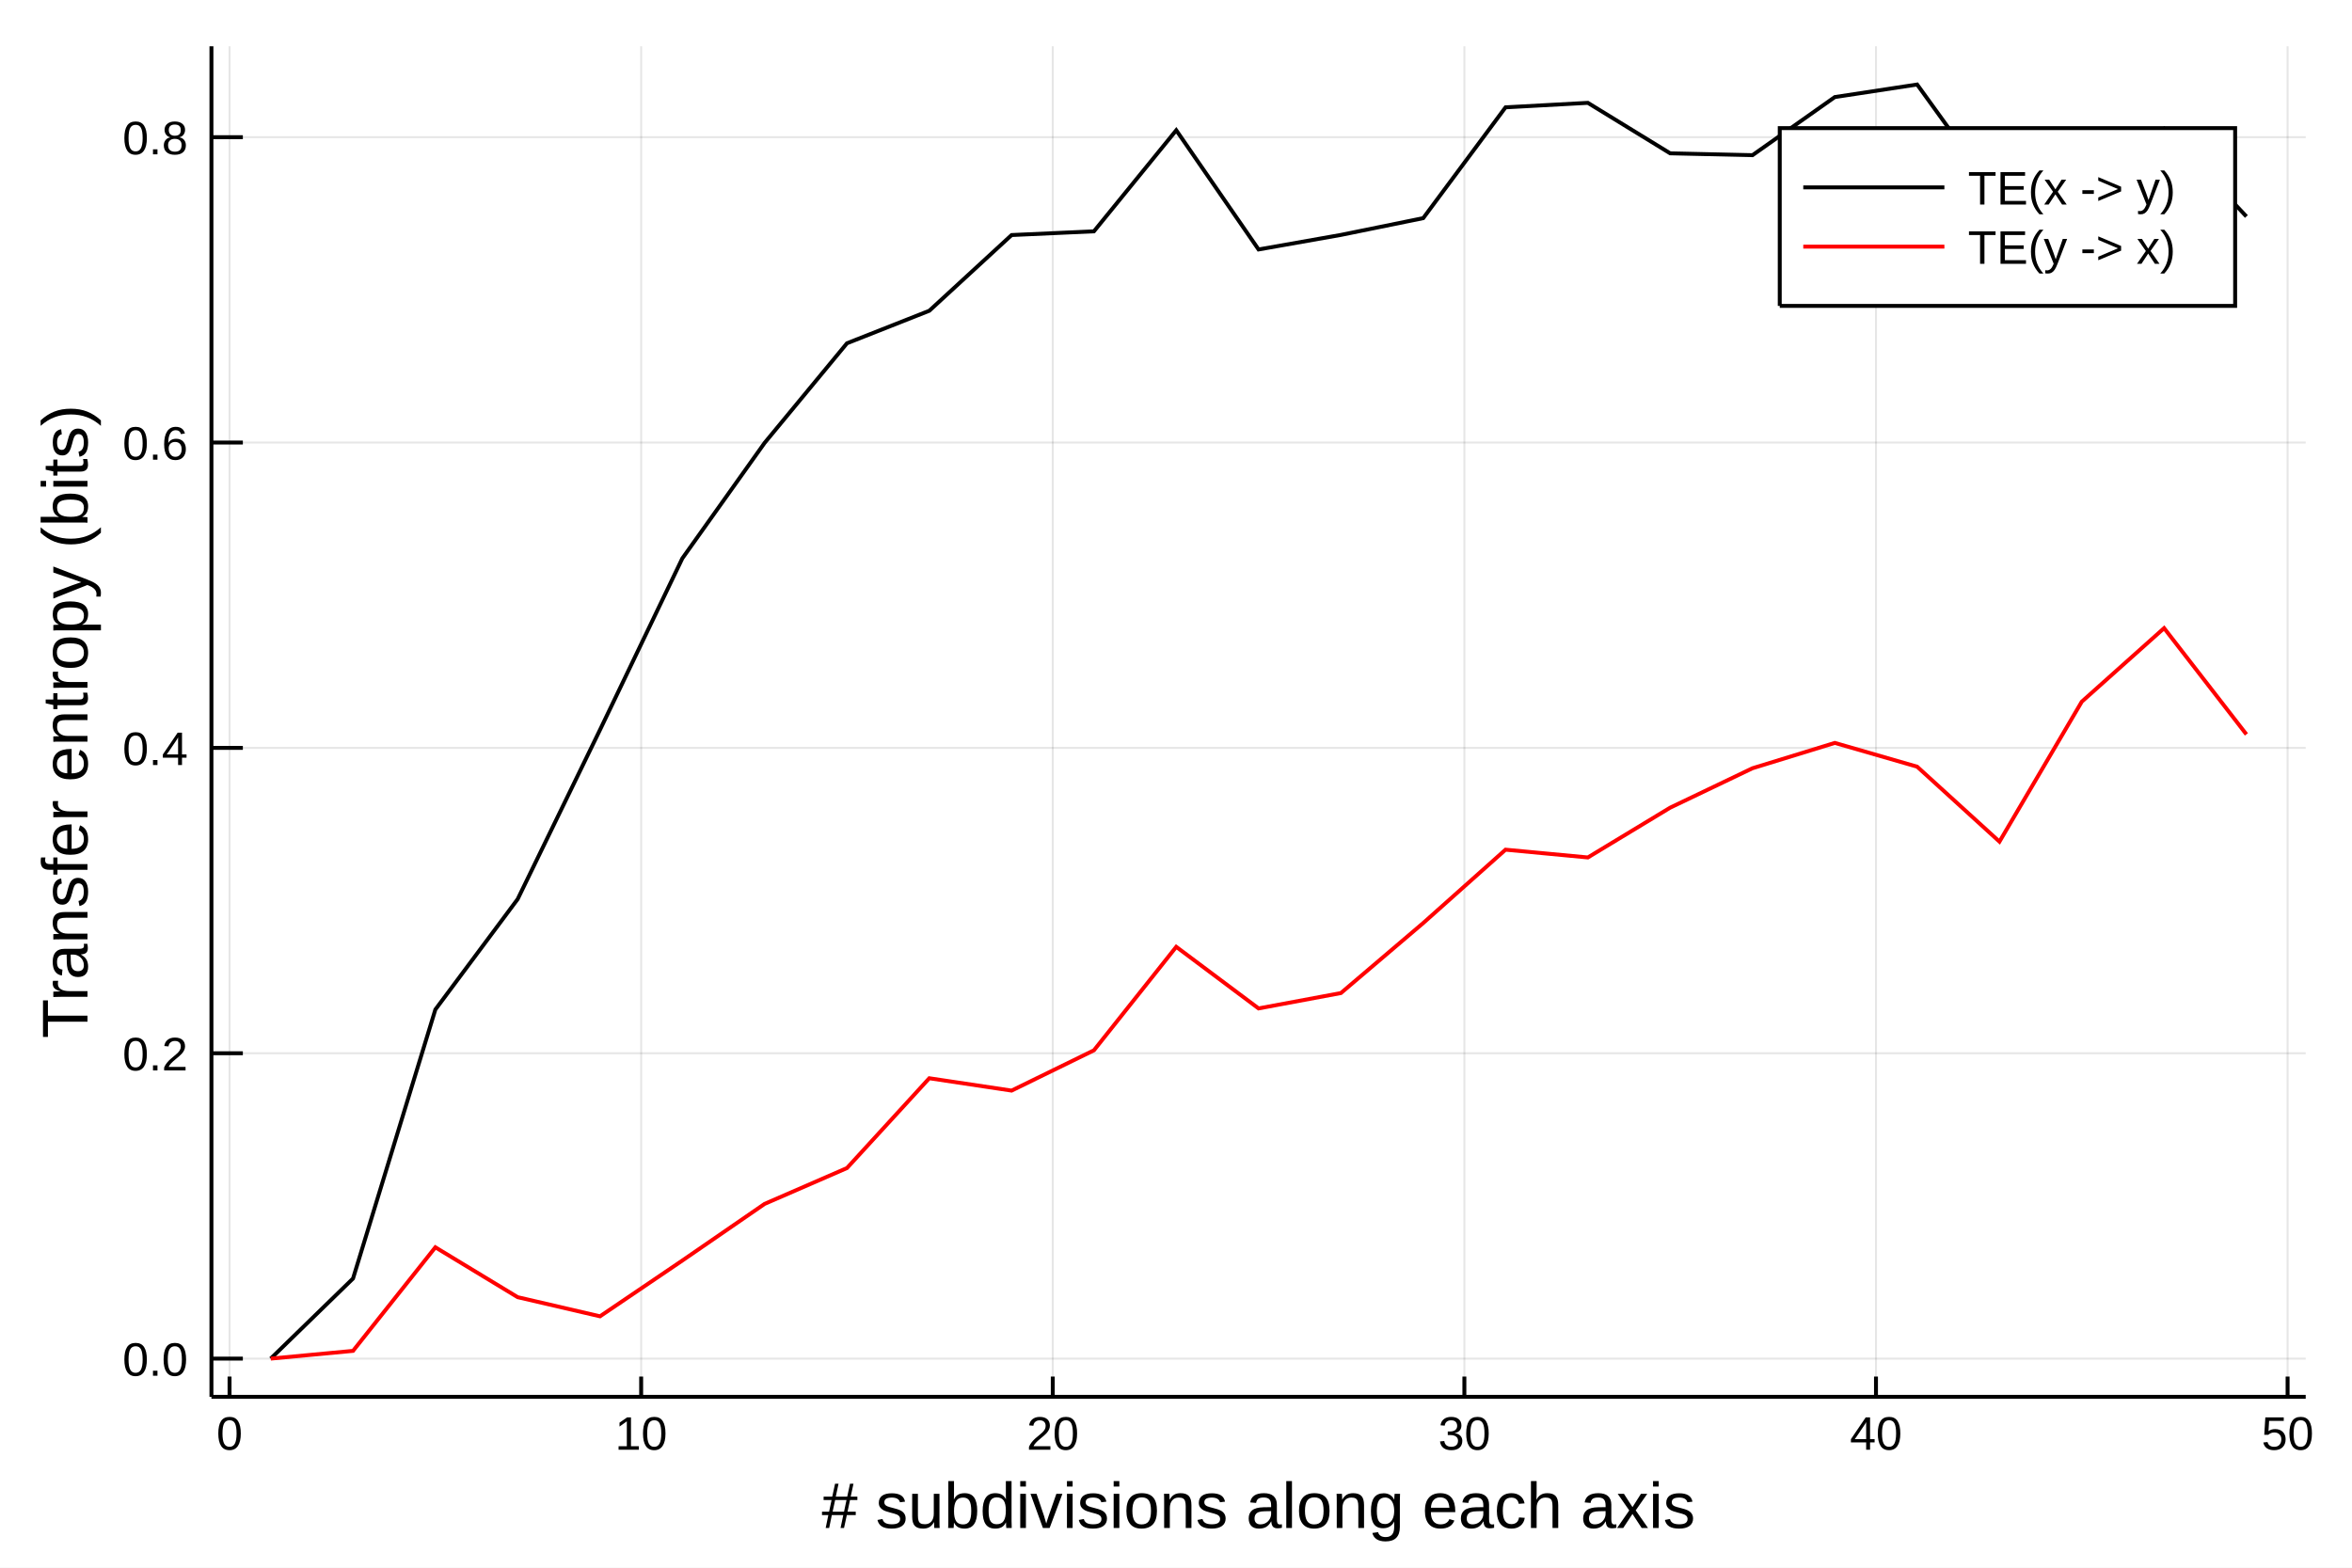
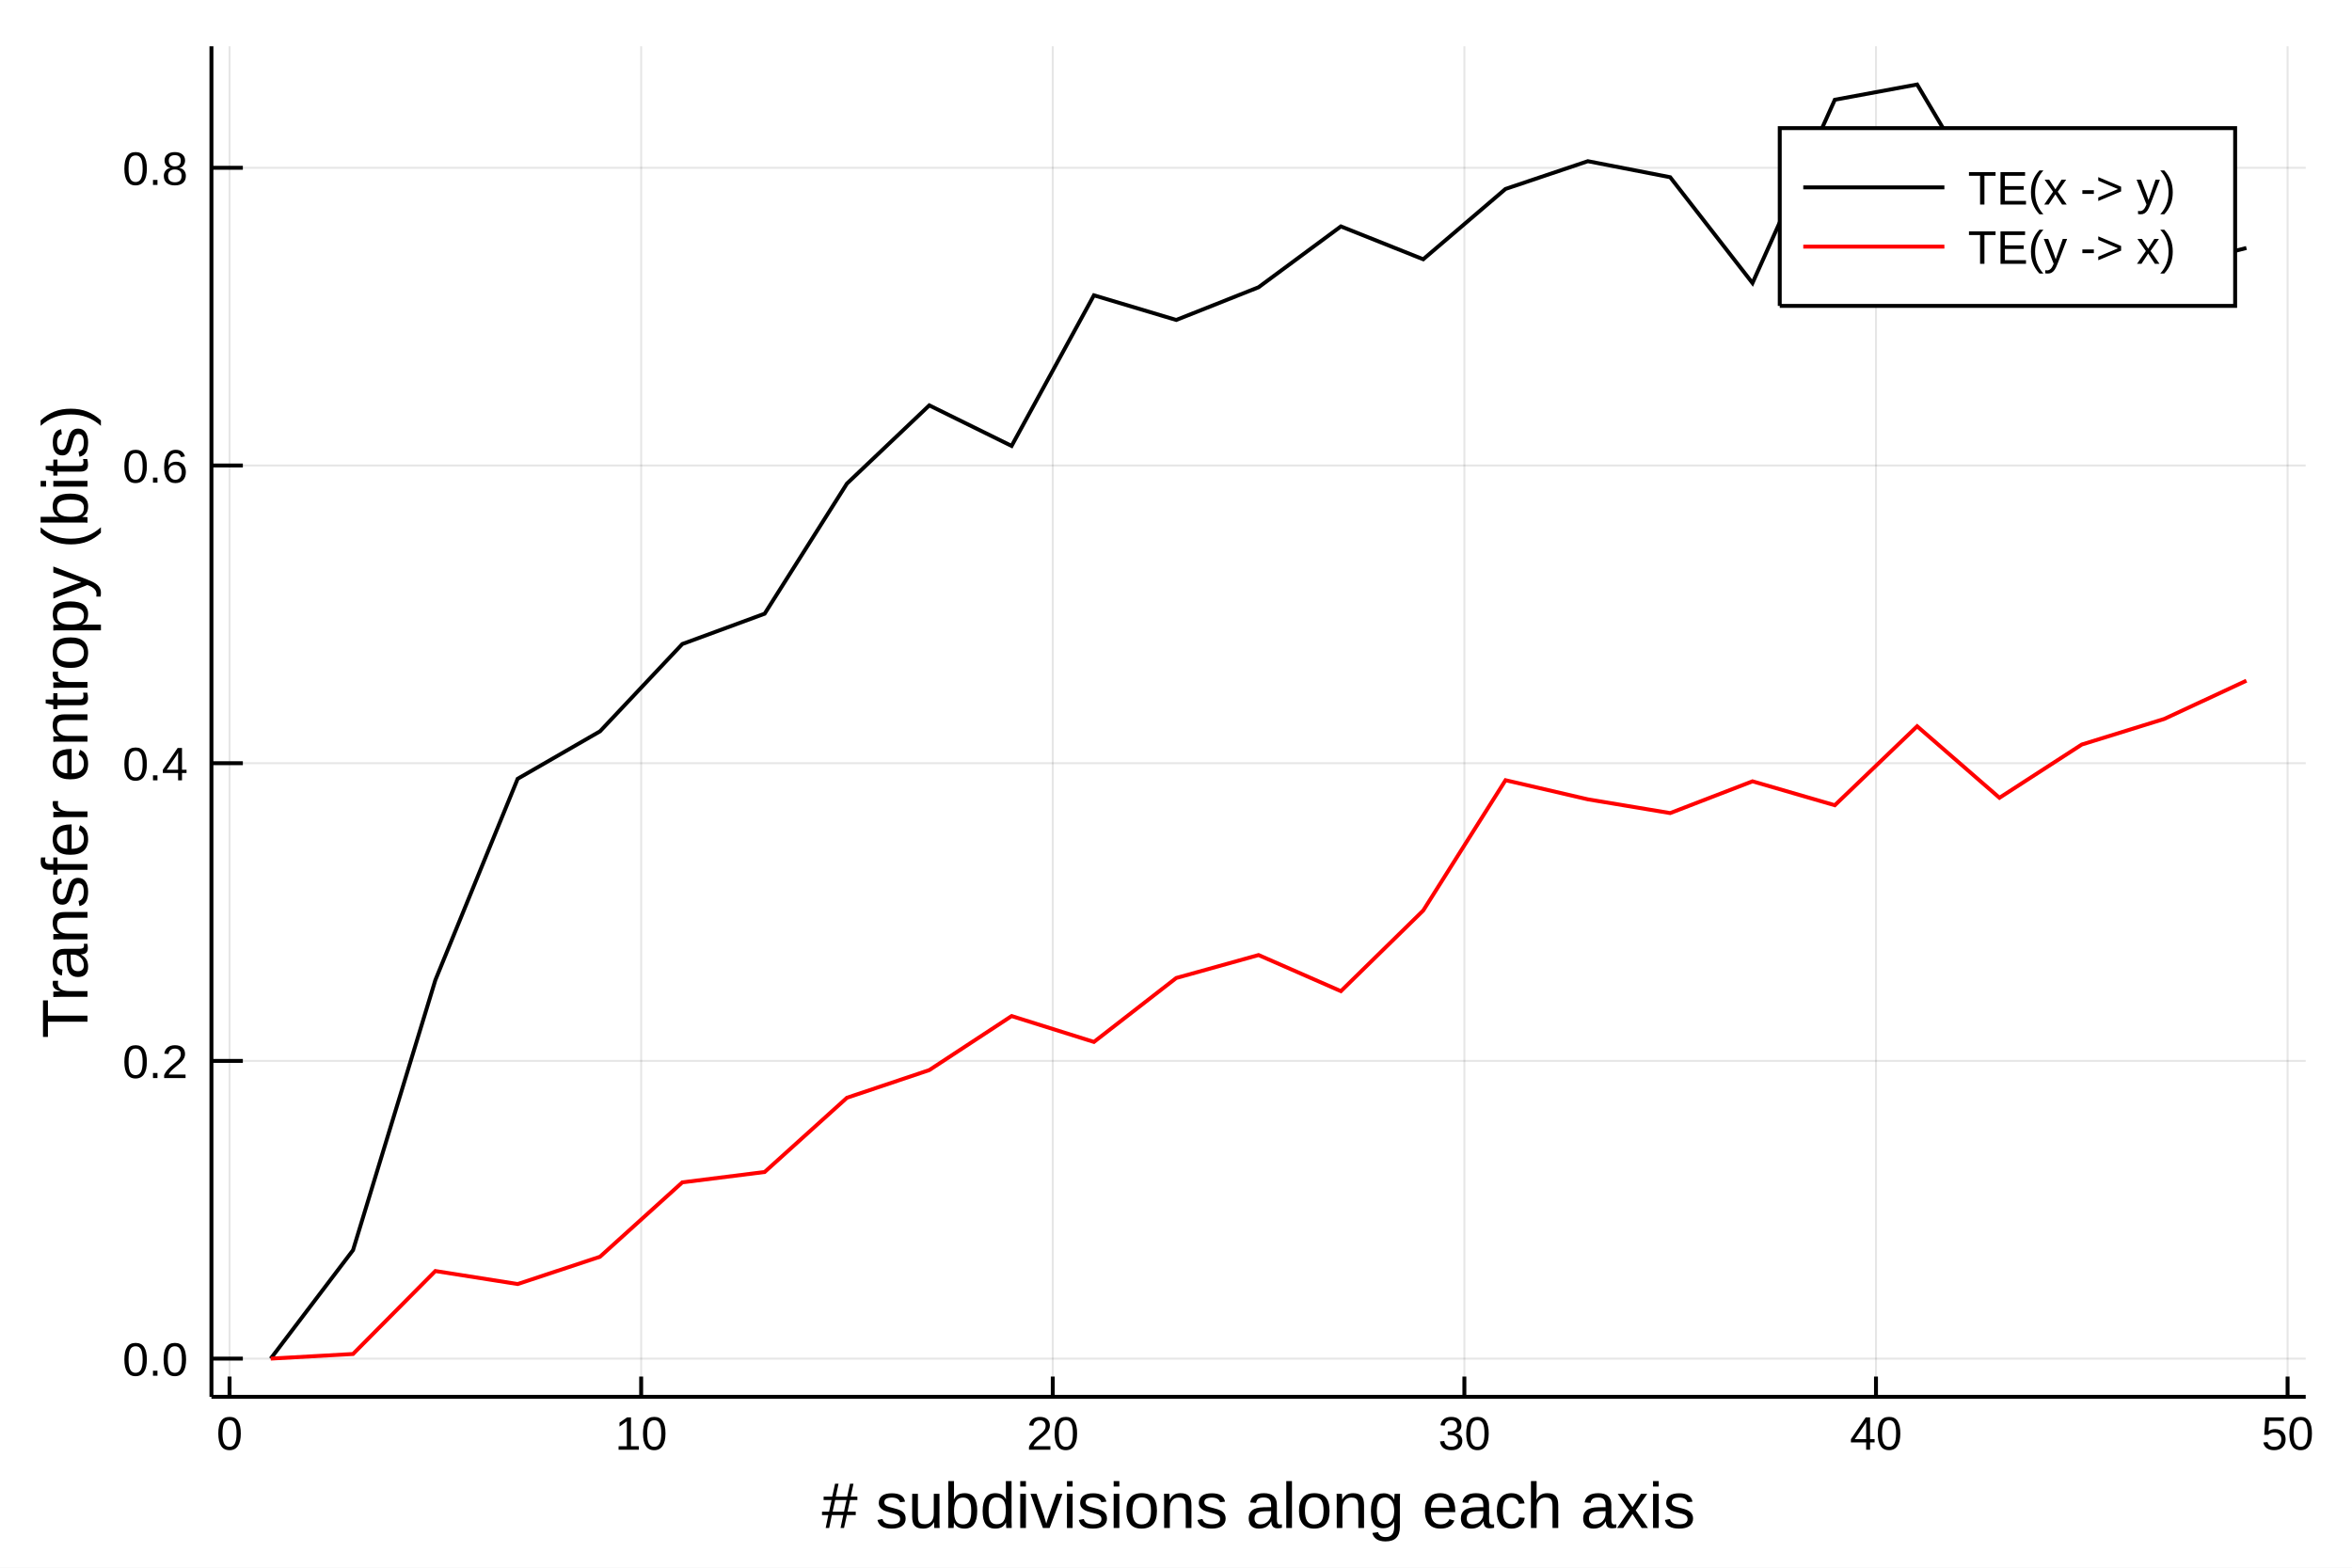
<svg xmlns="http://www.w3.org/2000/svg" width="600" height="400" viewBox="0 0 2400 1600">
  <defs>
-     <clipPath id="clip1100">
+     <clipPath id="clip6500">
      <rect x="0" y="0" width="2400" height="1600" />
    </clipPath>
  </defs>
-   <polygon clip-path="url(#clip1100)" points=" 0,1600 2400,1600 2400,0 0,0    " fill="#ffffff" fill-rule="evenodd" fill-opacity="1" />
+   <polygon clip-path="url(#clip6500)" points=" 0,1600 2400,1600 2400,0 0,0    " fill="#ffffff" fill-rule="evenodd" fill-opacity="1" />
  <defs>
-     <clipPath id="clip1101">
+     <clipPath id="clip6501">
      <rect x="480" y="0" width="1681" height="1600" />
    </clipPath>
  </defs>
-   <polygon clip-path="url(#clip1100)" points=" 215.754,1425.62 2352.76,1425.62 2352.76,47.244 215.754,47.244    " fill="#ffffff" fill-rule="evenodd" fill-opacity="1" />
+   <polygon clip-path="url(#clip6500)" points=" 215.754,1425.62 2352.76,1425.62 2352.76,47.244 215.754,47.244    " fill="#ffffff" fill-rule="evenodd" fill-opacity="1" />
  <defs>
-     <clipPath id="clip1102">
+     <clipPath id="clip6502">
      <rect x="215" y="47" width="2138" height="1379" />
    </clipPath>
  </defs>
-   <polyline clip-path="url(#clip1102)" style="stroke:#000000; stroke-width:2; stroke-opacity:0.1; fill:none" points="   234.234,1425.62 234.234,47.244    " />
-   <polyline clip-path="url(#clip1102)" style="stroke:#000000; stroke-width:2; stroke-opacity:0.1; fill:none" points="   654.243,1425.62 654.243,47.244    " />
-   <polyline clip-path="url(#clip1102)" style="stroke:#000000; stroke-width:2; stroke-opacity:0.1; fill:none" points="   1074.25,1425.62 1074.25,47.244    " />
-   <polyline clip-path="url(#clip1102)" style="stroke:#000000; stroke-width:2; stroke-opacity:0.1; fill:none" points="   1494.26,1425.62 1494.26,47.244    " />
-   <polyline clip-path="url(#clip1102)" style="stroke:#000000; stroke-width:2; stroke-opacity:0.1; fill:none" points="   1914.27,1425.62 1914.27,47.244    " />
-   <polyline clip-path="url(#clip1102)" style="stroke:#000000; stroke-width:2; stroke-opacity:0.1; fill:none" points="   2334.28,1425.62 2334.28,47.244    " />
-   <polyline clip-path="url(#clip1102)" style="stroke:#000000; stroke-width:2; stroke-opacity:0.1; fill:none" points="   215.754,1386.61 2352.76,1386.61    " />
-   <polyline clip-path="url(#clip1102)" style="stroke:#000000; stroke-width:2; stroke-opacity:0.1; fill:none" points="   215.754,1074.96 2352.76,1074.96    " />
-   <polyline clip-path="url(#clip1102)" style="stroke:#000000; stroke-width:2; stroke-opacity:0.1; fill:none" points="   215.754,763.307 2352.76,763.307    " />
-   <polyline clip-path="url(#clip1102)" style="stroke:#000000; stroke-width:2; stroke-opacity:0.1; fill:none" points="   215.754,451.657 2352.76,451.657    " />
-   <polyline clip-path="url(#clip1102)" style="stroke:#000000; stroke-width:2; stroke-opacity:0.1; fill:none" points="   215.754,140.007 2352.76,140.007    " />
-   <polyline clip-path="url(#clip1100)" style="stroke:#000000; stroke-width:4; stroke-opacity:1; fill:none" points="   215.754,1425.62 2352.76,1425.62    " />
-   <polyline clip-path="url(#clip1100)" style="stroke:#000000; stroke-width:4; stroke-opacity:1; fill:none" points="   215.754,1425.62 215.754,47.244    " />
-   <polyline clip-path="url(#clip1100)" style="stroke:#000000; stroke-width:4; stroke-opacity:1; fill:none" points="   234.234,1425.62 234.234,1404.94    " />
-   <polyline clip-path="url(#clip1100)" style="stroke:#000000; stroke-width:4; stroke-opacity:1; fill:none" points="   654.243,1425.62 654.243,1404.94    " />
-   <polyline clip-path="url(#clip1100)" style="stroke:#000000; stroke-width:4; stroke-opacity:1; fill:none" points="   1074.25,1425.62 1074.25,1404.94    " />
-   <polyline clip-path="url(#clip1100)" style="stroke:#000000; stroke-width:4; stroke-opacity:1; fill:none" points="   1494.26,1425.62 1494.26,1404.94    " />
-   <polyline clip-path="url(#clip1100)" style="stroke:#000000; stroke-width:4; stroke-opacity:1; fill:none" points="   1914.27,1425.62 1914.27,1404.94    " />
-   <polyline clip-path="url(#clip1100)" style="stroke:#000000; stroke-width:4; stroke-opacity:1; fill:none" points="   2334.28,1425.62 2334.28,1404.94    " />
-   <polyline clip-path="url(#clip1100)" style="stroke:#000000; stroke-width:4; stroke-opacity:1; fill:none" points="   215.754,1386.61 247.809,1386.61    " />
-   <polyline clip-path="url(#clip1100)" style="stroke:#000000; stroke-width:4; stroke-opacity:1; fill:none" points="   215.754,1074.96 247.809,1074.96    " />
-   <polyline clip-path="url(#clip1100)" style="stroke:#000000; stroke-width:4; stroke-opacity:1; fill:none" points="   215.754,763.307 247.809,763.307    " />
-   <polyline clip-path="url(#clip1100)" style="stroke:#000000; stroke-width:4; stroke-opacity:1; fill:none" points="   215.754,451.657 247.809,451.657    " />
-   <polyline clip-path="url(#clip1100)" style="stroke:#000000; stroke-width:4; stroke-opacity:1; fill:none" points="   215.754,140.007 247.809,140.007    " />
-   <g clip-path="url(#clip1100)">
+   <polyline clip-path="url(#clip6502)" style="stroke:#000000; stroke-width:2; stroke-opacity:0.1; fill:none" points="   234.234,1425.62 234.234,47.244    " />
+   <polyline clip-path="url(#clip6502)" style="stroke:#000000; stroke-width:2; stroke-opacity:0.1; fill:none" points="   654.243,1425.62 654.243,47.244    " />
+   <polyline clip-path="url(#clip6502)" style="stroke:#000000; stroke-width:2; stroke-opacity:0.1; fill:none" points="   1074.25,1425.62 1074.25,47.244    " />
+   <polyline clip-path="url(#clip6502)" style="stroke:#000000; stroke-width:2; stroke-opacity:0.1; fill:none" points="   1494.26,1425.62 1494.26,47.244    " />
+   <polyline clip-path="url(#clip6502)" style="stroke:#000000; stroke-width:2; stroke-opacity:0.1; fill:none" points="   1914.27,1425.62 1914.27,47.244    " />
+   <polyline clip-path="url(#clip6502)" style="stroke:#000000; stroke-width:2; stroke-opacity:0.1; fill:none" points="   2334.28,1425.62 2334.28,47.244    " />
+   <polyline clip-path="url(#clip6502)" style="stroke:#000000; stroke-width:2; stroke-opacity:0.1; fill:none" points="   215.754,1386.61 2352.76,1386.61    " />
+   <polyline clip-path="url(#clip6502)" style="stroke:#000000; stroke-width:2; stroke-opacity:0.1; fill:none" points="   215.754,1082.77 2352.76,1082.77    " />
+   <polyline clip-path="url(#clip6502)" style="stroke:#000000; stroke-width:2; stroke-opacity:0.1; fill:none" points="   215.754,778.93 2352.76,778.93    " />
+   <polyline clip-path="url(#clip6502)" style="stroke:#000000; stroke-width:2; stroke-opacity:0.1; fill:none" points="   215.754,475.09 2352.76,475.09    " />
+   <polyline clip-path="url(#clip6502)" style="stroke:#000000; stroke-width:2; stroke-opacity:0.1; fill:none" points="   215.754,171.251 2352.76,171.251    " />
+   <polyline clip-path="url(#clip6500)" style="stroke:#000000; stroke-width:4; stroke-opacity:1; fill:none" points="   215.754,1425.62 2352.76,1425.62    " />
+   <polyline clip-path="url(#clip6500)" style="stroke:#000000; stroke-width:4; stroke-opacity:1; fill:none" points="   215.754,1425.62 215.754,47.244    " />
+   <polyline clip-path="url(#clip6500)" style="stroke:#000000; stroke-width:4; stroke-opacity:1; fill:none" points="   234.234,1425.62 234.234,1404.94    " />
+   <polyline clip-path="url(#clip6500)" style="stroke:#000000; stroke-width:4; stroke-opacity:1; fill:none" points="   654.243,1425.62 654.243,1404.94    " />
+   <polyline clip-path="url(#clip6500)" style="stroke:#000000; stroke-width:4; stroke-opacity:1; fill:none" points="   1074.25,1425.62 1074.25,1404.94    " />
+   <polyline clip-path="url(#clip6500)" style="stroke:#000000; stroke-width:4; stroke-opacity:1; fill:none" points="   1494.26,1425.62 1494.26,1404.94    " />
+   <polyline clip-path="url(#clip6500)" style="stroke:#000000; stroke-width:4; stroke-opacity:1; fill:none" points="   1914.27,1425.62 1914.27,1404.94    " />
+   <polyline clip-path="url(#clip6500)" style="stroke:#000000; stroke-width:4; stroke-opacity:1; fill:none" points="   2334.28,1425.62 2334.28,1404.94    " />
+   <polyline clip-path="url(#clip6500)" style="stroke:#000000; stroke-width:4; stroke-opacity:1; fill:none" points="   215.754,1386.61 247.809,1386.61    " />
+   <polyline clip-path="url(#clip6500)" style="stroke:#000000; stroke-width:4; stroke-opacity:1; fill:none" points="   215.754,1082.77 247.809,1082.77    " />
+   <polyline clip-path="url(#clip6500)" style="stroke:#000000; stroke-width:4; stroke-opacity:1; fill:none" points="   215.754,778.93 247.809,778.93    " />
+   <polyline clip-path="url(#clip6500)" style="stroke:#000000; stroke-width:4; stroke-opacity:1; fill:none" points="   215.754,475.09 247.809,475.09    " />
+   <polyline clip-path="url(#clip6500)" style="stroke:#000000; stroke-width:4; stroke-opacity:1; fill:none" points="   215.754,171.251 247.809,171.251    " />
+   <g clip-path="url(#clip6500)">
    <text style="fill:#000000; fill-opacity:1; font-family:Arial,Helvetica Neue,Helvetica,sans-serif; font-size:48px; text-anchor:middle;" transform="rotate(0, 234.234, 1479.62)" x="234.234" y="1479.62">0</text>
  </g>
-   <g clip-path="url(#clip1100)">
+   <g clip-path="url(#clip6500)">
    <text style="fill:#000000; fill-opacity:1; font-family:Arial,Helvetica Neue,Helvetica,sans-serif; font-size:48px; text-anchor:middle;" transform="rotate(0, 654.243, 1479.62)" x="654.243" y="1479.62">10</text>
  </g>
-   <g clip-path="url(#clip1100)">
+   <g clip-path="url(#clip6500)">
    <text style="fill:#000000; fill-opacity:1; font-family:Arial,Helvetica Neue,Helvetica,sans-serif; font-size:48px; text-anchor:middle;" transform="rotate(0, 1074.25, 1479.62)" x="1074.25" y="1479.62">20</text>
  </g>
-   <g clip-path="url(#clip1100)">
+   <g clip-path="url(#clip6500)">
    <text style="fill:#000000; fill-opacity:1; font-family:Arial,Helvetica Neue,Helvetica,sans-serif; font-size:48px; text-anchor:middle;" transform="rotate(0, 1494.26, 1479.62)" x="1494.26" y="1479.62">30</text>
  </g>
-   <g clip-path="url(#clip1100)">
+   <g clip-path="url(#clip6500)">
    <text style="fill:#000000; fill-opacity:1; font-family:Arial,Helvetica Neue,Helvetica,sans-serif; font-size:48px; text-anchor:middle;" transform="rotate(0, 1914.27, 1479.62)" x="1914.27" y="1479.62">40</text>
  </g>
-   <g clip-path="url(#clip1100)">
+   <g clip-path="url(#clip6500)">
    <text style="fill:#000000; fill-opacity:1; font-family:Arial,Helvetica Neue,Helvetica,sans-serif; font-size:48px; text-anchor:middle;" transform="rotate(0, 2334.28, 1479.62)" x="2334.28" y="1479.62">50</text>
  </g>
-   <g clip-path="url(#clip1100)">
+   <g clip-path="url(#clip6500)">
    <text style="fill:#000000; fill-opacity:1; font-family:Arial,Helvetica Neue,Helvetica,sans-serif; font-size:48px; text-anchor:end;" transform="rotate(0, 191.754, 1404.11)" x="191.754" y="1404.11">0.0</text>
  </g>
-   <g clip-path="url(#clip1100)">
-     <text style="fill:#000000; fill-opacity:1; font-family:Arial,Helvetica Neue,Helvetica,sans-serif; font-size:48px; text-anchor:end;" transform="rotate(0, 191.754, 1092.46)" x="191.754" y="1092.46">0.2</text>
+   <g clip-path="url(#clip6500)">
+     <text style="fill:#000000; fill-opacity:1; font-family:Arial,Helvetica Neue,Helvetica,sans-serif; font-size:48px; text-anchor:end;" transform="rotate(0, 191.754, 1100.27)" x="191.754" y="1100.27">0.2</text>
  </g>
-   <g clip-path="url(#clip1100)">
-     <text style="fill:#000000; fill-opacity:1; font-family:Arial,Helvetica Neue,Helvetica,sans-serif; font-size:48px; text-anchor:end;" transform="rotate(0, 191.754, 780.807)" x="191.754" y="780.807">0.4</text>
+   <g clip-path="url(#clip6500)">
+     <text style="fill:#000000; fill-opacity:1; font-family:Arial,Helvetica Neue,Helvetica,sans-serif; font-size:48px; text-anchor:end;" transform="rotate(0, 191.754, 796.43)" x="191.754" y="796.43">0.4</text>
  </g>
-   <g clip-path="url(#clip1100)">
-     <text style="fill:#000000; fill-opacity:1; font-family:Arial,Helvetica Neue,Helvetica,sans-serif; font-size:48px; text-anchor:end;" transform="rotate(0, 191.754, 469.157)" x="191.754" y="469.157">0.6</text>
+   <g clip-path="url(#clip6500)">
+     <text style="fill:#000000; fill-opacity:1; font-family:Arial,Helvetica Neue,Helvetica,sans-serif; font-size:48px; text-anchor:end;" transform="rotate(0, 191.754, 492.59)" x="191.754" y="492.59">0.6</text>
  </g>
-   <g clip-path="url(#clip1100)">
-     <text style="fill:#000000; fill-opacity:1; font-family:Arial,Helvetica Neue,Helvetica,sans-serif; font-size:48px; text-anchor:end;" transform="rotate(0, 191.754, 157.507)" x="191.754" y="157.507">0.8</text>
+   <g clip-path="url(#clip6500)">
+     <text style="fill:#000000; fill-opacity:1; font-family:Arial,Helvetica Neue,Helvetica,sans-serif; font-size:48px; text-anchor:end;" transform="rotate(0, 191.754, 188.751)" x="191.754" y="188.751">0.8</text>
  </g>
-   <g clip-path="url(#clip1100)">
+   <g clip-path="url(#clip6500)">
    <text style="fill:#000000; fill-opacity:1; font-family:Arial,Helvetica Neue,Helvetica,sans-serif; font-size:66px; text-anchor:middle;" transform="rotate(0, 1284.25, 1559.48)" x="1284.25" y="1559.48"># subdivisions along each axis</text>
  </g>
-   <g clip-path="url(#clip1100)">
+   <g clip-path="url(#clip6500)">
    <text style="fill:#000000; fill-opacity:1; font-family:Arial,Helvetica Neue,Helvetica,sans-serif; font-size:66px; text-anchor:middle;" transform="rotate(-90, 89.2861, 736.431)" x="89.286" y="736.431">Transfer entropy (bits)</text>
  </g>
-   <polyline clip-path="url(#clip1102)" style="stroke:#000000; stroke-width:4; stroke-opacity:1; fill:none" points="   276.235,1386.61 360.237,1304.86 444.239,1030.36 528.24,917.64 612.242,744.885 696.243,569.918 780.245,451.974 864.247,350.356 948.248,317.167 1032.25,239.887    1116.25,236.098 1200.25,132.937 1284.25,254.601 1368.26,239.76 1452.26,222.639 1536.26,109.546 1620.26,104.968 1704.26,156.486 1788.26,158.378 1872.27,99.059    1956.27,86.255 2040.27,202.538 2124.27,204.615 2208.27,131.481 2292.27,220.959    " />
-   <polyline clip-path="url(#clip1102)" style="stroke:#ff0000; stroke-width:4; stroke-opacity:1; fill:none" points="   276.235,1386.61 360.237,1378.71 444.239,1273.01 528.24,1323.92 612.242,1343.45 696.243,1286.53 780.245,1228.69 864.247,1192.14 948.248,1100.47 1032.25,1113.08    1116.25,1071.96 1200.25,966.354 1284.25,1029.21 1368.26,1013.53 1452.26,942.065 1536.26,867.19 1620.26,875.131 1704.26,824.311 1788.26,784.08 1872.27,758.218    1956.27,782.488 2040.27,858.979 2124.27,716.132 2208.27,641.089 2292.27,749.522    " />
-   <polygon clip-path="url(#clip1100)" points=" 1816.07,312.204 2280.76,312.204 2280.76,130.764 1816.07,130.764    " fill="#ffffff" fill-rule="evenodd" fill-opacity="1" />
-   <polyline clip-path="url(#clip1100)" style="stroke:#000000; stroke-width:4; stroke-opacity:1; fill:none" points="   1816.07,312.204 2280.76,312.204 2280.76,130.764 1816.07,130.764 1816.07,312.204    " />
-   <polyline clip-path="url(#clip1100)" style="stroke:#000000; stroke-width:4; stroke-opacity:1; fill:none" points="   1840.07,191.244 1984.07,191.244    " />
-   <g clip-path="url(#clip1100)">
+   <polyline clip-path="url(#clip6502)" style="stroke:#000000; stroke-width:4; stroke-opacity:1; fill:none" points="   276.235,1386.61 360.237,1275.9 444.239,1000.29 528.24,794.827 612.242,746.405 696.243,657.288 780.245,626.362 864.247,493.531 948.248,413.731 1032.25,455.109    1116.25,301.396 1200.25,326.551 1284.25,293.187 1368.26,231.078 1452.26,264.616 1536.26,192.823 1620.26,164.524 1704.26,180.866 1788.26,288.893 1872.27,101.793    1956.27,86.255 2040.27,227.816 2124.27,281.87 2208.27,274.336 2292.27,253.09    " />
+   <polyline clip-path="url(#clip6502)" style="stroke:#ff0000; stroke-width:4; stroke-opacity:1; fill:none" points="   276.235,1386.61 360.237,1381.9 444.239,1297.23 528.24,1310.5 612.242,1282.65 696.243,1206.72 780.245,1196.16 864.247,1120.38 948.248,1092.15 1032.25,1037    1116.25,1063.4 1200.25,998.148 1284.25,974.738 1368.26,1011.59 1452.26,929.295 1536.26,796.291 1620.26,815.813 1704.26,829.843 1788.26,797.421 1872.27,821.829    1956.27,741.233 2040.27,814.228 2124.27,759.877 2208.27,733.801 2292.27,694.723    " />
+   <polygon clip-path="url(#clip6500)" points=" 1816.07,312.204 2280.76,312.204 2280.76,130.764 1816.07,130.764    " fill="#ffffff" fill-rule="evenodd" fill-opacity="1" />
+   <polyline clip-path="url(#clip6500)" style="stroke:#000000; stroke-width:4; stroke-opacity:1; fill:none" points="   1816.07,312.204 2280.76,312.204 2280.76,130.764 1816.07,130.764 1816.07,312.204    " />
+   <polyline clip-path="url(#clip6500)" style="stroke:#000000; stroke-width:4; stroke-opacity:1; fill:none" points="   1840.07,191.244 1984.07,191.244    " />
+   <g clip-path="url(#clip6500)">
    <text style="fill:#000000; fill-opacity:1; font-family:Arial,Helvetica Neue,Helvetica,sans-serif; font-size:48px; text-anchor:start;" transform="rotate(0, 2008.07, 208.744)" x="2008.07" y="208.744">TE(x -&gt; y)</text>
  </g>
-   <polyline clip-path="url(#clip1100)" style="stroke:#ff0000; stroke-width:4; stroke-opacity:1; fill:none" points="   1840.07,251.724 1984.07,251.724    " />
-   <g clip-path="url(#clip1100)">
+   <polyline clip-path="url(#clip6500)" style="stroke:#ff0000; stroke-width:4; stroke-opacity:1; fill:none" points="   1840.07,251.724 1984.07,251.724    " />
+   <g clip-path="url(#clip6500)">
    <text style="fill:#000000; fill-opacity:1; font-family:Arial,Helvetica Neue,Helvetica,sans-serif; font-size:48px; text-anchor:start;" transform="rotate(0, 2008.07, 269.224)" x="2008.07" y="269.224">TE(y -&gt; x)</text>
  </g>
</svg>
